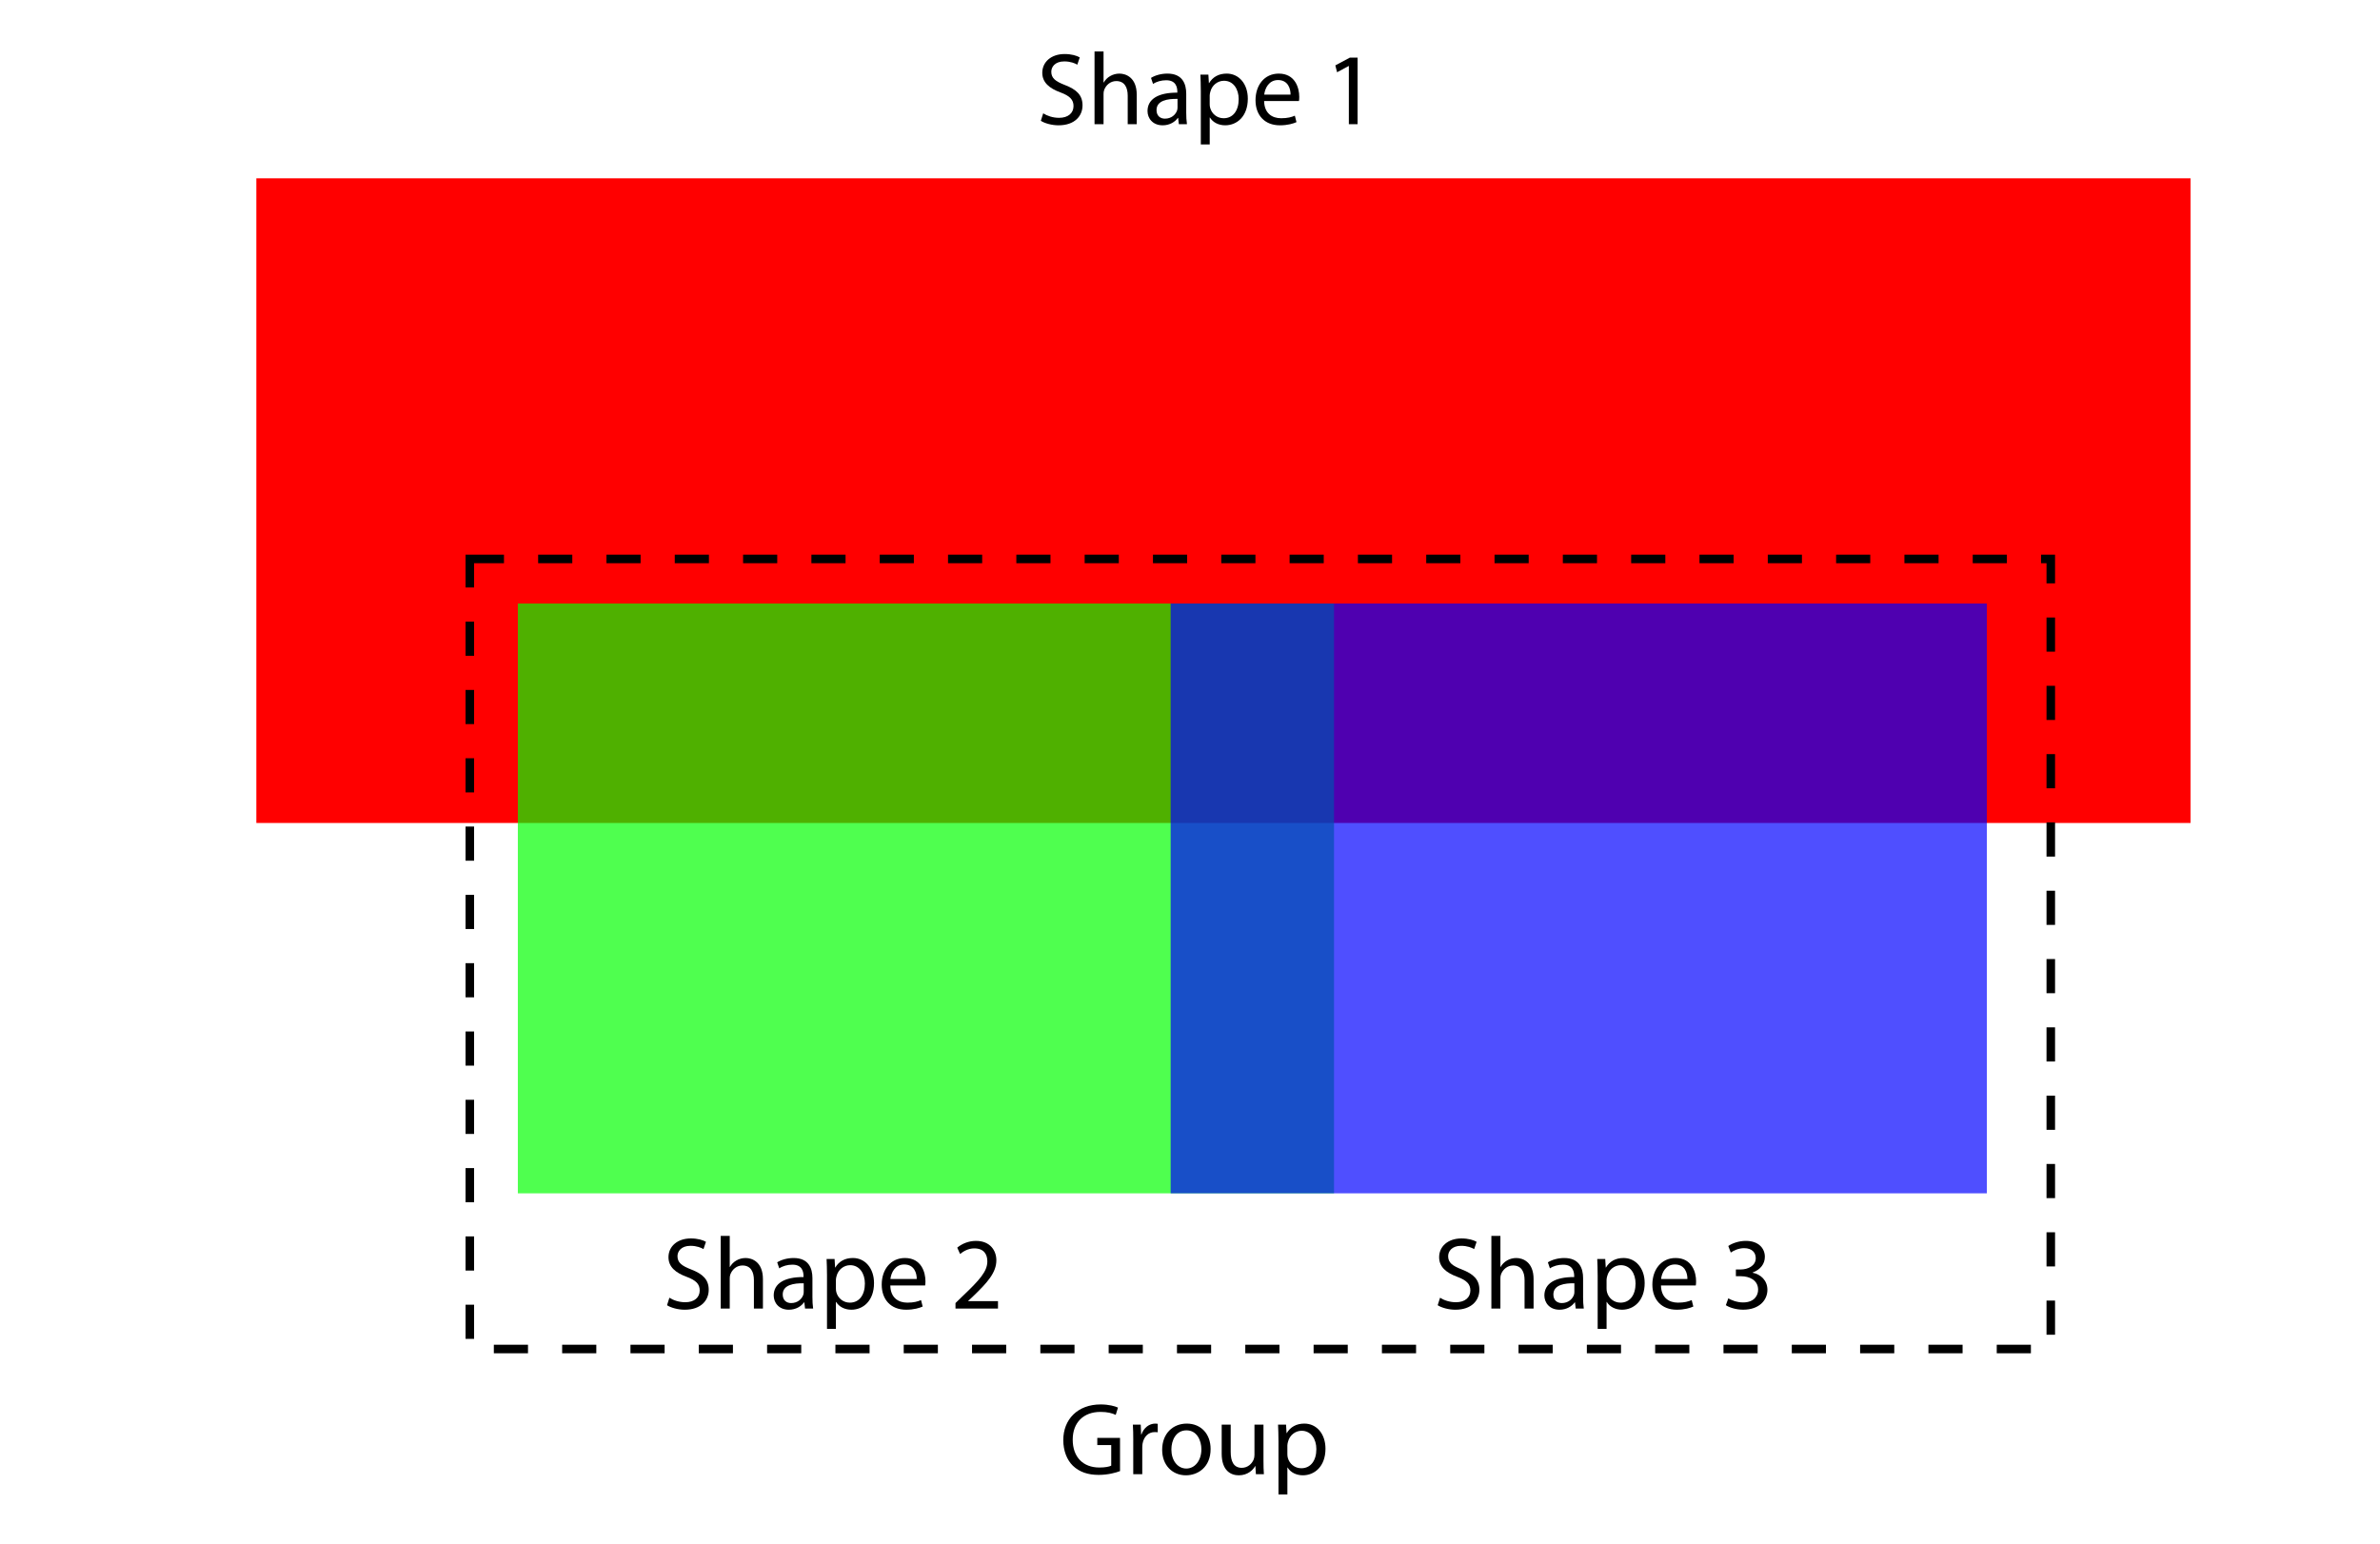
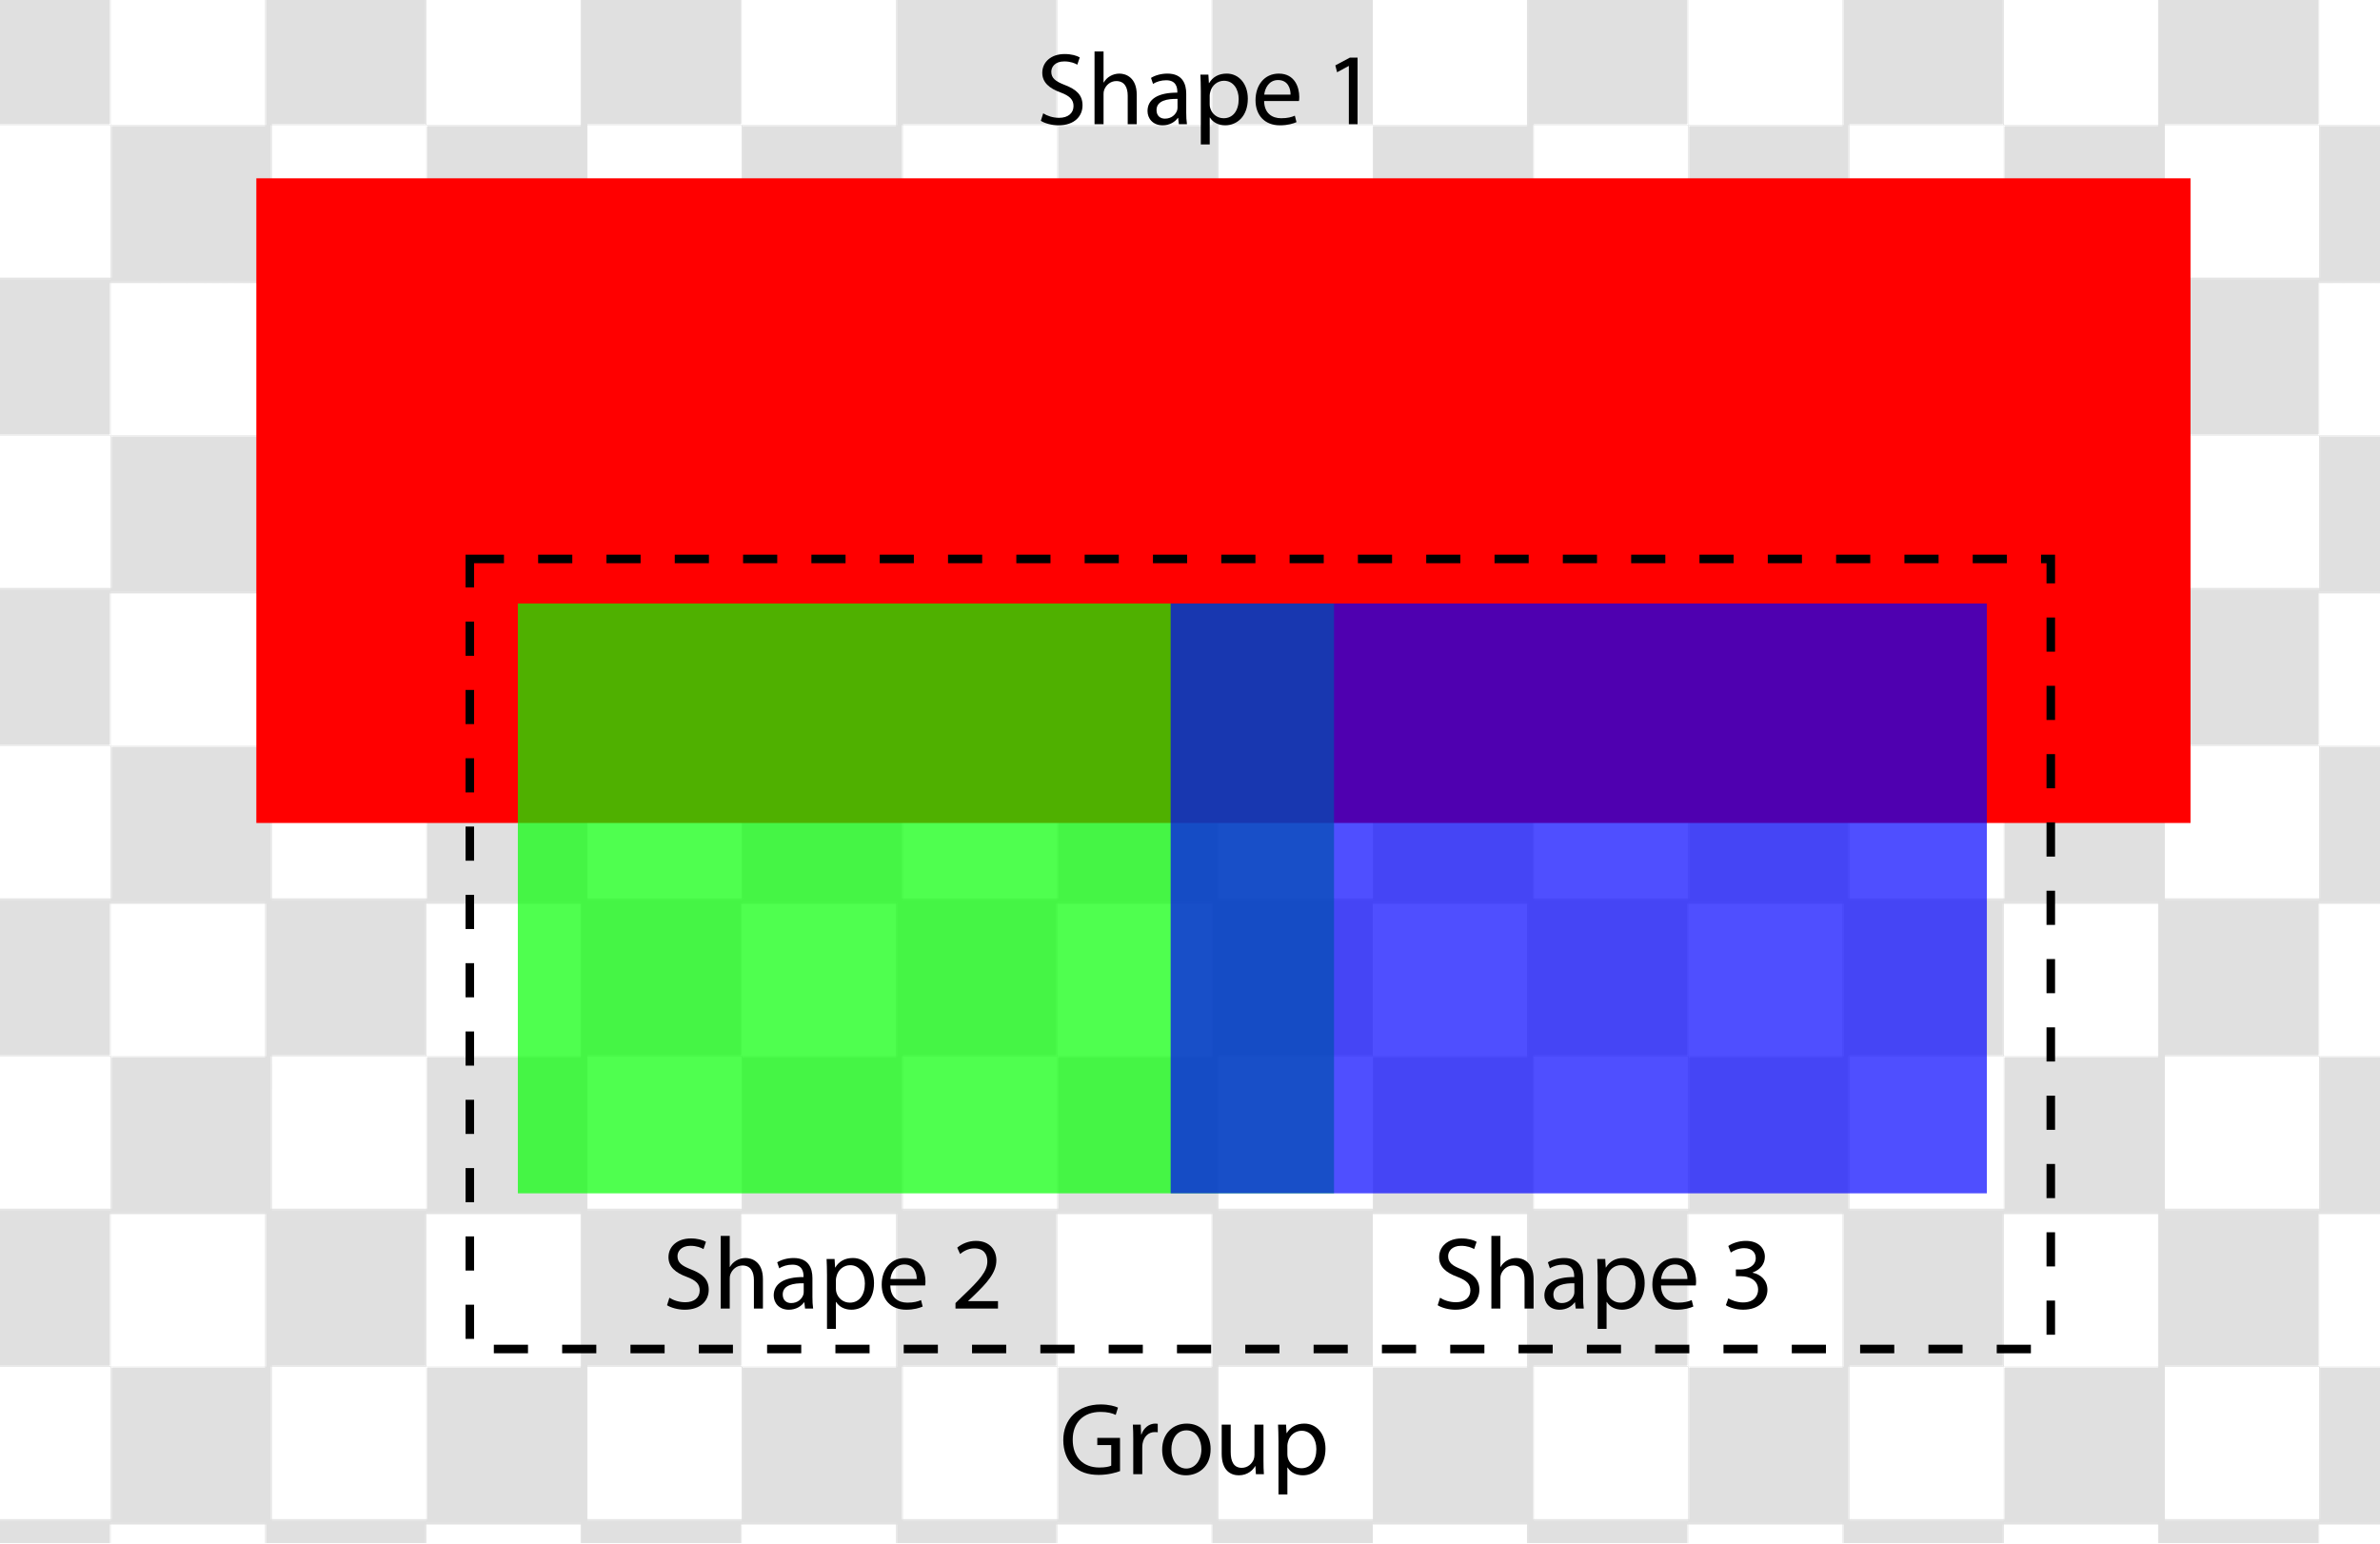
- <svg xmlns="http://www.w3.org/2000/svg" version="1.1" id="Layer_1" x="0px" y="0px" width="278.714px" height="180.723px" viewBox="0 0 278.714 180.723" enable-background="new 0 0 278.714 180.723" xml:space="preserve">
-   <rect x="30.02" y="20.883" fill="#FF0000" width="226.507" height="75.502" />
-   <g>
-     <rect x="121.386" y="6.024" fill="none" width="43.775" height="13.253" />
-     <path d="M122.166,13.272c0.467,0.3,1.139,0.528,1.859,0.528c1.067,0,1.691-0.563,1.691-1.379c0-0.743-0.432-1.187-1.523-1.595   c-1.319-0.48-2.135-1.176-2.135-2.303c0-1.259,1.043-2.195,2.614-2.195c0.815,0,1.427,0.192,1.775,0.396l-0.288,0.852   c-0.252-0.156-0.792-0.384-1.523-0.384c-1.103,0-1.523,0.66-1.523,1.211c0,0.755,0.492,1.127,1.607,1.559   c1.367,0.528,2.051,1.188,2.051,2.375c0,1.248-0.912,2.339-2.819,2.339c-0.779,0-1.631-0.24-2.063-0.528L122.166,13.272z" />
-     <path d="M128.177,6.029h1.056v3.634h0.024c0.168-0.3,0.432-0.576,0.755-0.755c0.312-0.18,0.684-0.288,1.08-0.288   c0.779,0,2.027,0.48,2.027,2.471v3.454h-1.056V11.21c0-0.936-0.348-1.715-1.343-1.715c-0.684,0-1.211,0.48-1.415,1.043   c-0.06,0.156-0.072,0.312-0.072,0.504v3.502h-1.056V6.029z" />
-     <path d="M138.915,13.153c0,0.503,0.024,0.995,0.084,1.391h-0.947l-0.084-0.731h-0.036c-0.324,0.456-0.947,0.863-1.775,0.863   c-1.175,0-1.775-0.828-1.775-1.667c0-1.403,1.247-2.171,3.49-2.159v-0.12c0-0.468-0.132-1.343-1.319-1.331   c-0.552,0-1.116,0.156-1.523,0.432l-0.24-0.708c0.479-0.3,1.187-0.504,1.919-0.504c1.775,0,2.207,1.211,2.207,2.363V13.153z    M137.896,11.582c-1.151-0.024-2.458,0.18-2.458,1.307c0,0.696,0.456,1.008,0.983,1.008c0.768,0,1.259-0.48,1.427-0.972   c0.036-0.12,0.048-0.24,0.048-0.336V11.582z" />
-     <path d="M140.622,10.634c0-0.744-0.024-1.343-0.048-1.895h0.936l0.06,0.995h0.024c0.419-0.708,1.115-1.115,2.063-1.115   c1.416,0,2.471,1.188,2.471,2.938c0,2.087-1.283,3.118-2.65,3.118c-0.768,0-1.439-0.336-1.787-0.912h-0.024v3.154h-1.043V10.634z    M141.665,12.181c0,0.156,0.012,0.3,0.048,0.432c0.192,0.732,0.828,1.235,1.583,1.235c1.116,0,1.763-0.911,1.763-2.243   c0-1.151-0.612-2.146-1.727-2.146c-0.72,0-1.403,0.503-1.595,1.295c-0.036,0.132-0.072,0.288-0.072,0.42V12.181z" />
-     <path d="M148.037,11.833c0.024,1.427,0.923,2.015,1.991,2.015c0.755,0,1.223-0.132,1.607-0.3l0.192,0.756   c-0.372,0.168-1.019,0.372-1.943,0.372c-1.787,0-2.854-1.188-2.854-2.938s1.032-3.118,2.723-3.118c1.907,0,2.399,1.655,2.399,2.723   c0,0.216-0.012,0.372-0.036,0.492H148.037z M151.131,11.078c0.012-0.66-0.276-1.703-1.463-1.703c-1.079,0-1.535,0.971-1.619,1.703   H151.131z" />
-     <path d="M157.96,7.731h-0.024l-1.355,0.732l-0.204-0.804l1.703-0.912h0.9v7.796h-1.02V7.731z" />
+ <svg xmlns="http://www.w3.org/2000/svg" version="1.1" x="0px" y="0px" width="278.714px" height="180.723px" viewBox="0 0 278.714 180.723" enable-background="new 0 0 278.714 180.723" xml:space="preserve">
+   <pattern x="-23.976" y="-21.695" width="36.947" height="36.35" patternUnits="userSpaceOnUse" id="New_Pattern_Swatch_2" viewBox="0 -36.35 36.947 36.35" overflow="visible">
+     <g>
+       <polygon fill="none" points="0,0 36.947,0 36.947,-36.35 0,-36.35   " />
+       <polygon fill="#E0E0E0" points="18.875,-17.875 0,-17.875 0,-36.35 18.875,-36.35   " />
+       <polygon fill="#E0E0E0" points="36.947,0 18.072,0 18.072,-18.474 36.947,-18.474   " />
+     </g>
+   </pattern>
+   <g id="Layer_2">
+     <rect fill="url(#New_Pattern_Swatch_2)" width="278.714" height="180.723" />
  </g>
-   <rect x="60.643" y="70.683" opacity="0.69" fill="#00FF00" width="95.582" height="69.077" />
-   <rect x="137.093" y="70.682" opacity="0.69" fill="#0000FF" width="95.582" height="69.077" />
-   <g>
-     <rect x="77.61" y="144.739" fill="none" width="43.775" height="13.253" />
-     <path d="M78.391,151.987c0.467,0.301,1.139,0.528,1.859,0.528c1.067,0,1.691-0.563,1.691-1.38c0-0.742-0.432-1.187-1.523-1.594   c-1.319-0.48-2.135-1.176-2.135-2.303c0-1.26,1.043-2.195,2.614-2.195c0.815,0,1.427,0.191,1.775,0.396l-0.288,0.852   c-0.252-0.155-0.792-0.384-1.523-0.384c-1.103,0-1.523,0.66-1.523,1.211c0,0.756,0.492,1.128,1.607,1.56   c1.367,0.528,2.051,1.188,2.051,2.374c0,1.248-0.912,2.34-2.819,2.34c-0.779,0-1.631-0.24-2.063-0.528L78.391,151.987z" />
-     <path d="M84.402,144.744h1.056v3.634h0.024c0.168-0.3,0.432-0.576,0.755-0.756c0.312-0.18,0.684-0.287,1.08-0.287   c0.779,0,2.027,0.479,2.027,2.471v3.453h-1.056v-3.334c0-0.936-0.348-1.715-1.343-1.715c-0.684,0-1.211,0.48-1.415,1.043   c-0.06,0.156-0.072,0.313-0.072,0.504v3.502h-1.056V144.744z" />
-     <path d="M95.14,151.868c0,0.504,0.024,0.995,0.084,1.391h-0.947l-0.084-0.73h-0.036c-0.324,0.455-0.947,0.863-1.775,0.863   c-1.175,0-1.775-0.828-1.775-1.668c0-1.402,1.247-2.17,3.49-2.158v-0.12c0-0.468-0.132-1.343-1.319-1.331   c-0.552,0-1.116,0.156-1.523,0.432l-0.24-0.707c0.479-0.301,1.187-0.504,1.919-0.504c1.775,0,2.207,1.211,2.207,2.362V151.868z    M94.121,150.296c-1.151-0.024-2.458,0.181-2.458,1.308c0,0.695,0.456,1.008,0.983,1.008c0.768,0,1.259-0.48,1.427-0.973   c0.036-0.119,0.048-0.239,0.048-0.336V150.296z" />
-     <path d="M96.847,149.349c0-0.743-0.024-1.343-0.048-1.896h0.936l0.06,0.996h0.024c0.419-0.708,1.115-1.115,2.063-1.115   c1.416,0,2.471,1.188,2.471,2.938c0,2.088-1.283,3.119-2.65,3.119c-0.768,0-1.439-0.336-1.787-0.912H97.89v3.154h-1.043V149.349z    M97.89,150.896c0,0.155,0.012,0.3,0.048,0.432c0.192,0.731,0.828,1.235,1.583,1.235c1.116,0,1.763-0.911,1.763-2.242   c0-1.152-0.612-2.146-1.727-2.146c-0.72,0-1.403,0.503-1.595,1.295c-0.036,0.131-0.072,0.287-0.072,0.42V150.896z" />
-     <path d="M104.262,150.548c0.024,1.427,0.923,2.015,1.991,2.015c0.755,0,1.223-0.132,1.607-0.3l0.192,0.756   c-0.372,0.168-1.019,0.372-1.943,0.372c-1.787,0-2.854-1.188-2.854-2.939c0-1.75,1.032-3.117,2.723-3.117   c1.907,0,2.399,1.654,2.399,2.723c0,0.215-0.012,0.371-0.036,0.491H104.262z M107.356,149.792c0.012-0.659-0.276-1.702-1.463-1.702   c-1.079,0-1.535,0.971-1.619,1.702H107.356z" />
-     <path d="M111.894,153.258v-0.646l0.828-0.805c1.991-1.895,2.902-2.902,2.902-4.077c0-0.792-0.372-1.523-1.535-1.523   c-0.708,0-1.295,0.36-1.655,0.659l-0.336-0.743c0.528-0.444,1.307-0.792,2.195-0.792c1.679,0,2.387,1.152,2.387,2.268   c0,1.439-1.043,2.603-2.687,4.186l-0.612,0.576v0.023h3.49v0.875H111.894z" />
-   </g>
-   <g>
-     <rect x="167.86" y="144.739" fill="none" width="43.775" height="13.253" />
-     <path d="M168.64,151.987c0.467,0.301,1.139,0.528,1.859,0.528c1.067,0,1.691-0.563,1.691-1.38c0-0.742-0.432-1.187-1.523-1.594   c-1.319-0.48-2.135-1.176-2.135-2.303c0-1.26,1.043-2.195,2.614-2.195c0.815,0,1.427,0.191,1.775,0.396l-0.288,0.852   c-0.252-0.155-0.792-0.384-1.523-0.384c-1.103,0-1.523,0.66-1.523,1.211c0,0.756,0.492,1.128,1.607,1.56   c1.367,0.528,2.051,1.188,2.051,2.374c0,1.248-0.912,2.34-2.819,2.34c-0.779,0-1.631-0.24-2.063-0.528L168.64,151.987z" />
-     <path d="M174.652,144.744h1.056v3.634h0.024c0.168-0.3,0.432-0.576,0.755-0.756c0.312-0.18,0.684-0.287,1.08-0.287   c0.779,0,2.026,0.479,2.026,2.471v3.453h-1.056v-3.334c0-0.936-0.348-1.715-1.344-1.715c-0.683,0-1.21,0.48-1.415,1.043   c-0.06,0.156-0.072,0.313-0.072,0.504v3.502h-1.056V144.744z" />
-     <path d="M185.389,151.868c0,0.504,0.024,0.995,0.084,1.391h-0.947l-0.084-0.73h-0.035c-0.324,0.455-0.947,0.863-1.775,0.863   c-1.176,0-1.775-0.828-1.775-1.668c0-1.402,1.248-2.17,3.49-2.158v-0.12c0-0.468-0.132-1.343-1.318-1.331   c-0.553,0-1.116,0.156-1.523,0.432l-0.24-0.707c0.479-0.301,1.188-0.504,1.919-0.504c1.774,0,2.206,1.211,2.206,2.362V151.868z    M184.37,150.296c-1.15-0.024-2.458,0.181-2.458,1.308c0,0.695,0.456,1.008,0.983,1.008c0.768,0,1.26-0.48,1.428-0.973   c0.035-0.119,0.047-0.239,0.047-0.336V150.296z" />
-     <path d="M187.096,149.349c0-0.743-0.023-1.343-0.048-1.896h0.936l0.06,0.996h0.024c0.419-0.708,1.115-1.115,2.063-1.115   c1.415,0,2.471,1.188,2.471,2.938c0,2.088-1.283,3.119-2.65,3.119c-0.768,0-1.439-0.336-1.787-0.912h-0.024v3.154h-1.043V149.349z    M188.139,150.896c0,0.155,0.013,0.3,0.049,0.432c0.191,0.731,0.827,1.235,1.582,1.235c1.116,0,1.764-0.911,1.764-2.242   c0-1.152-0.611-2.146-1.727-2.146c-0.721,0-1.404,0.503-1.596,1.295c-0.035,0.131-0.072,0.287-0.072,0.42V150.896z" />
-     <path d="M194.512,150.548c0.023,1.427,0.923,2.015,1.99,2.015c0.756,0,1.223-0.132,1.607-0.3l0.191,0.756   c-0.371,0.168-1.02,0.372-1.943,0.372c-1.787,0-2.854-1.188-2.854-2.939c0-1.75,1.031-3.117,2.723-3.117   c1.906,0,2.398,1.654,2.398,2.723c0,0.215-0.012,0.371-0.036,0.491H194.512z M197.606,149.792c0.012-0.659-0.275-1.702-1.463-1.702   c-1.08,0-1.535,0.971-1.619,1.702H197.606z" />
-     <path d="M202.395,152.059c0.301,0.18,0.984,0.48,1.728,0.48c1.343,0,1.774-0.852,1.763-1.512c-0.012-1.092-0.995-1.559-2.015-1.559   h-0.587v-0.792h0.587c0.768,0,1.739-0.396,1.739-1.319c0-0.623-0.396-1.176-1.367-1.176c-0.623,0-1.224,0.276-1.559,0.516   l-0.289-0.768c0.42-0.299,1.212-0.6,2.051-0.6c1.535,0,2.231,0.912,2.231,1.859c0,0.816-0.491,1.5-1.439,1.848v0.023   c0.96,0.18,1.728,0.899,1.739,1.99c0,1.248-0.983,2.34-2.842,2.34c-0.876,0-1.644-0.276-2.027-0.528L202.395,152.059z" />
-   </g>
-   <rect x="55.02" y="65.462" fill="none" stroke="#000000" stroke-miterlimit="10" stroke-dasharray="4" width="185.141" height="92.53" />
-   <g>
-     <rect x="124.085" y="164.132" fill="none" width="43.775" height="13.253" />
-     <path d="M131.162,172.292c-0.468,0.181-1.403,0.444-2.495,0.444c-1.223,0-2.231-0.313-3.022-1.068   c-0.696-0.672-1.127-1.75-1.127-3.01c0-2.41,1.667-4.174,4.378-4.174c0.935,0,1.679,0.203,2.027,0.371l-0.264,0.852   c-0.432-0.203-0.971-0.348-1.787-0.348c-1.967,0-3.25,1.224-3.25,3.25c0,2.052,1.223,3.263,3.118,3.263   c0.684,0,1.151-0.096,1.392-0.216v-2.41H128.5v-0.84h2.663V172.292z" />
-     <path d="M132.713,168.659c0-0.684-0.012-1.271-0.048-1.811h0.923l0.048,1.15h0.036c0.264-0.779,0.912-1.271,1.619-1.271   c0.108,0,0.192,0.013,0.288,0.024v0.995c-0.108-0.023-0.216-0.023-0.36-0.023c-0.744,0-1.271,0.552-1.416,1.344   c-0.024,0.144-0.036,0.323-0.036,0.491v3.095h-1.056V168.659z" />
-     <path d="M141.77,169.702c0,2.146-1.499,3.082-2.89,3.082c-1.559,0-2.783-1.15-2.783-2.986c0-1.93,1.284-3.07,2.878-3.07   C140.643,166.727,141.77,167.939,141.77,169.702z M137.177,169.762c0,1.271,0.72,2.23,1.751,2.23c1.007,0,1.763-0.947,1.763-2.255   c0-0.983-0.492-2.219-1.739-2.219C137.716,167.519,137.177,168.67,137.177,169.762z" />
-     <path d="M147.962,171.057c0,0.611,0.012,1.14,0.048,1.596h-0.936l-0.06-0.947h-0.024c-0.264,0.467-0.887,1.078-1.919,1.078   c-0.911,0-2.003-0.516-2.003-2.542v-3.394h1.056v3.201c0,1.104,0.348,1.859,1.295,1.859c0.708,0,1.199-0.492,1.391-0.971   c0.06-0.145,0.096-0.336,0.096-0.541v-3.549h1.056V171.057z" />
-     <path d="M149.717,168.743c0-0.744-0.024-1.344-0.048-1.895h0.936l0.06,0.994h0.024c0.419-0.707,1.115-1.115,2.063-1.115   c1.416,0,2.471,1.188,2.471,2.939c0,2.086-1.283,3.117-2.65,3.117c-0.768,0-1.439-0.336-1.787-0.911h-0.024v3.154h-1.043V168.743z    M150.76,170.29c0,0.156,0.012,0.3,0.048,0.432c0.192,0.732,0.828,1.235,1.583,1.235c1.115,0,1.763-0.911,1.763-2.243   c0-1.15-0.611-2.146-1.727-2.146c-0.72,0-1.403,0.504-1.595,1.295c-0.036,0.133-0.072,0.289-0.072,0.42V170.29z" />
+   <g id="Layer_1">
+     <rect x="30.02" y="20.883" fill="#FF0000" width="226.507" height="75.502" />
+     <g>
+       <rect x="121.386" y="6.024" fill="none" width="43.775" height="13.253" />
+       <path d="M122.166,13.272c0.467,0.3,1.139,0.528,1.859,0.528c1.067,0,1.691-0.563,1.691-1.379c0-0.743-0.432-1.187-1.523-1.595    c-1.319-0.48-2.135-1.176-2.135-2.303c0-1.259,1.043-2.195,2.614-2.195c0.815,0,1.427,0.192,1.775,0.396l-0.288,0.852    c-0.252-0.156-0.792-0.384-1.523-0.384c-1.103,0-1.523,0.66-1.523,1.211c0,0.755,0.492,1.127,1.607,1.559    c1.367,0.528,2.051,1.188,2.051,2.375c0,1.248-0.912,2.339-2.819,2.339c-0.779,0-1.631-0.24-2.063-0.528L122.166,13.272z" />
+       <path d="M128.177,6.029h1.056v3.634h0.024c0.168-0.3,0.432-0.576,0.755-0.755c0.312-0.18,0.684-0.288,1.08-0.288    c0.779,0,2.027,0.48,2.027,2.471v3.454h-1.056V11.21c0-0.936-0.348-1.715-1.343-1.715c-0.684,0-1.211,0.48-1.415,1.043    c-0.06,0.156-0.072,0.312-0.072,0.504v3.502h-1.056V6.029z" />
+       <path d="M138.915,13.153c0,0.503,0.024,0.995,0.084,1.391h-0.947l-0.084-0.731h-0.036c-0.324,0.456-0.947,0.863-1.775,0.863    c-1.175,0-1.775-0.828-1.775-1.667c0-1.403,1.247-2.171,3.49-2.159v-0.12c0-0.468-0.132-1.343-1.319-1.331    c-0.552,0-1.116,0.156-1.523,0.432l-0.24-0.708c0.479-0.3,1.187-0.504,1.919-0.504c1.775,0,2.207,1.211,2.207,2.363V13.153z     M137.896,11.582c-1.151-0.024-2.458,0.18-2.458,1.307c0,0.696,0.456,1.008,0.983,1.008c0.768,0,1.259-0.48,1.427-0.972    c0.036-0.12,0.048-0.24,0.048-0.336V11.582z" />
+       <path d="M140.622,10.634c0-0.744-0.024-1.343-0.048-1.895h0.936l0.06,0.995h0.024c0.419-0.708,1.115-1.115,2.063-1.115    c1.416,0,2.471,1.188,2.471,2.938c0,2.087-1.283,3.118-2.65,3.118c-0.768,0-1.439-0.336-1.787-0.912h-0.024v3.154h-1.043V10.634z     M141.665,12.181c0,0.156,0.012,0.3,0.048,0.432c0.192,0.732,0.828,1.235,1.583,1.235c1.116,0,1.763-0.911,1.763-2.243    c0-1.151-0.612-2.146-1.727-2.146c-0.72,0-1.403,0.503-1.595,1.295c-0.036,0.132-0.072,0.288-0.072,0.42V12.181z" />
+       <path d="M148.037,11.833c0.024,1.427,0.923,2.015,1.991,2.015c0.755,0,1.223-0.132,1.607-0.3l0.192,0.756    c-0.372,0.168-1.019,0.372-1.943,0.372c-1.787,0-2.854-1.188-2.854-2.938s1.032-3.118,2.723-3.118    c1.907,0,2.399,1.655,2.399,2.723c0,0.216-0.012,0.372-0.036,0.492H148.037z M151.131,11.078c0.012-0.66-0.276-1.703-1.463-1.703    c-1.079,0-1.535,0.971-1.619,1.703H151.131z" />
+       <path d="M157.96,7.731h-0.024l-1.355,0.732l-0.204-0.804l1.703-0.912h0.9v7.796h-1.02V7.731z" />
+     </g>
+     <rect x="60.643" y="70.683" opacity="0.69" fill="#00FF00" width="95.582" height="69.077" />
+     <rect x="137.093" y="70.682" opacity="0.69" fill="#0000FF" width="95.582" height="69.077" />
+     <g>
+       <rect x="77.61" y="144.739" fill="none" width="43.775" height="13.253" />
+       <path d="M78.391,151.987c0.467,0.301,1.139,0.528,1.859,0.528c1.067,0,1.691-0.563,1.691-1.38c0-0.742-0.432-1.187-1.523-1.594    c-1.319-0.48-2.135-1.176-2.135-2.303c0-1.26,1.043-2.195,2.614-2.195c0.815,0,1.427,0.191,1.775,0.396l-0.288,0.852    c-0.252-0.155-0.792-0.384-1.523-0.384c-1.103,0-1.523,0.66-1.523,1.211c0,0.756,0.492,1.128,1.607,1.56    c1.367,0.528,2.051,1.188,2.051,2.374c0,1.248-0.912,2.34-2.819,2.34c-0.779,0-1.631-0.24-2.063-0.528L78.391,151.987z" />
+       <path d="M84.402,144.744h1.056v3.634h0.024c0.168-0.3,0.432-0.576,0.755-0.756c0.312-0.18,0.684-0.287,1.08-0.287    c0.779,0,2.027,0.479,2.027,2.471v3.453h-1.056v-3.334c0-0.936-0.348-1.715-1.343-1.715c-0.684,0-1.211,0.48-1.415,1.043    c-0.06,0.156-0.072,0.313-0.072,0.504v3.502h-1.056V144.744z" />
+       <path d="M95.14,151.868c0,0.504,0.024,0.995,0.084,1.391h-0.947l-0.084-0.73h-0.036c-0.324,0.455-0.947,0.863-1.775,0.863    c-1.175,0-1.775-0.828-1.775-1.668c0-1.402,1.247-2.17,3.49-2.158v-0.12c0-0.468-0.132-1.343-1.319-1.331    c-0.552,0-1.116,0.156-1.523,0.432l-0.24-0.707c0.479-0.301,1.187-0.504,1.919-0.504c1.775,0,2.207,1.211,2.207,2.362V151.868z     M94.121,150.296c-1.151-0.024-2.458,0.181-2.458,1.308c0,0.695,0.456,1.008,0.983,1.008c0.768,0,1.259-0.48,1.427-0.973    c0.036-0.119,0.048-0.239,0.048-0.336V150.296z" />
+       <path d="M96.847,149.349c0-0.743-0.024-1.343-0.048-1.896h0.936l0.06,0.996h0.024c0.419-0.708,1.115-1.115,2.063-1.115    c1.416,0,2.471,1.188,2.471,2.938c0,2.088-1.283,3.119-2.65,3.119c-0.768,0-1.439-0.336-1.787-0.912H97.89v3.154h-1.043V149.349z     M97.89,150.896c0,0.155,0.012,0.3,0.048,0.432c0.192,0.731,0.828,1.235,1.583,1.235c1.116,0,1.763-0.911,1.763-2.242    c0-1.152-0.612-2.146-1.727-2.146c-0.72,0-1.403,0.503-1.595,1.295c-0.036,0.131-0.072,0.287-0.072,0.42V150.896z" />
+       <path d="M104.262,150.548c0.024,1.427,0.923,2.015,1.991,2.015c0.755,0,1.223-0.132,1.607-0.3l0.192,0.756    c-0.372,0.168-1.019,0.372-1.943,0.372c-1.787,0-2.854-1.188-2.854-2.939c0-1.75,1.032-3.117,2.723-3.117    c1.907,0,2.399,1.654,2.399,2.723c0,0.215-0.012,0.371-0.036,0.491H104.262z M107.356,149.792    c0.012-0.659-0.276-1.702-1.463-1.702c-1.079,0-1.535,0.971-1.619,1.702H107.356z" />
+       <path d="M111.894,153.258v-0.646l0.828-0.805c1.991-1.895,2.902-2.902,2.902-4.077c0-0.792-0.372-1.523-1.535-1.523    c-0.708,0-1.295,0.36-1.655,0.659l-0.336-0.743c0.528-0.444,1.307-0.792,2.195-0.792c1.679,0,2.387,1.152,2.387,2.268    c0,1.439-1.043,2.603-2.687,4.186l-0.612,0.576v0.023h3.49v0.875H111.894z" />
+     </g>
+     <g>
+       <rect x="167.86" y="144.739" fill="none" width="43.775" height="13.253" />
+       <path d="M168.64,151.987c0.467,0.301,1.139,0.528,1.859,0.528c1.067,0,1.691-0.563,1.691-1.38c0-0.742-0.432-1.187-1.523-1.594    c-1.319-0.48-2.135-1.176-2.135-2.303c0-1.26,1.043-2.195,2.614-2.195c0.815,0,1.427,0.191,1.775,0.396l-0.288,0.852    c-0.252-0.155-0.792-0.384-1.523-0.384c-1.103,0-1.523,0.66-1.523,1.211c0,0.756,0.492,1.128,1.607,1.56    c1.367,0.528,2.051,1.188,2.051,2.374c0,1.248-0.912,2.34-2.819,2.34c-0.779,0-1.631-0.24-2.063-0.528L168.64,151.987z" />
+       <path d="M174.652,144.744h1.056v3.634h0.024c0.168-0.3,0.432-0.576,0.755-0.756c0.312-0.18,0.684-0.287,1.08-0.287    c0.779,0,2.026,0.479,2.026,2.471v3.453h-1.056v-3.334c0-0.936-0.348-1.715-1.344-1.715c-0.683,0-1.21,0.48-1.415,1.043    c-0.06,0.156-0.072,0.313-0.072,0.504v3.502h-1.056V144.744z" />
+       <path d="M185.389,151.868c0,0.504,0.024,0.995,0.084,1.391h-0.947l-0.084-0.73h-0.035c-0.324,0.455-0.947,0.863-1.775,0.863    c-1.176,0-1.775-0.828-1.775-1.668c0-1.402,1.248-2.17,3.49-2.158v-0.12c0-0.468-0.132-1.343-1.318-1.331    c-0.553,0-1.116,0.156-1.523,0.432l-0.24-0.707c0.479-0.301,1.188-0.504,1.919-0.504c1.774,0,2.206,1.211,2.206,2.362V151.868z     M184.37,150.296c-1.15-0.024-2.458,0.181-2.458,1.308c0,0.695,0.456,1.008,0.983,1.008c0.768,0,1.26-0.48,1.428-0.973    c0.035-0.119,0.047-0.239,0.047-0.336V150.296z" />
+       <path d="M187.096,149.349c0-0.743-0.023-1.343-0.048-1.896h0.936l0.06,0.996h0.024c0.419-0.708,1.115-1.115,2.063-1.115    c1.415,0,2.471,1.188,2.471,2.938c0,2.088-1.283,3.119-2.65,3.119c-0.768,0-1.439-0.336-1.787-0.912h-0.024v3.154h-1.043V149.349z     M188.139,150.896c0,0.155,0.013,0.3,0.049,0.432c0.191,0.731,0.827,1.235,1.582,1.235c1.116,0,1.764-0.911,1.764-2.242    c0-1.152-0.611-2.146-1.727-2.146c-0.721,0-1.404,0.503-1.596,1.295c-0.035,0.131-0.072,0.287-0.072,0.42V150.896z" />
+       <path d="M194.512,150.548c0.023,1.427,0.923,2.015,1.99,2.015c0.756,0,1.223-0.132,1.607-0.3l0.191,0.756    c-0.371,0.168-1.02,0.372-1.943,0.372c-1.787,0-2.854-1.188-2.854-2.939c0-1.75,1.031-3.117,2.723-3.117    c1.906,0,2.398,1.654,2.398,2.723c0,0.215-0.012,0.371-0.036,0.491H194.512z M197.606,149.792    c0.012-0.659-0.275-1.702-1.463-1.702c-1.08,0-1.535,0.971-1.619,1.702H197.606z" />
+       <path d="M202.395,152.059c0.301,0.18,0.984,0.48,1.728,0.48c1.343,0,1.774-0.852,1.763-1.512    c-0.012-1.092-0.995-1.559-2.015-1.559h-0.587v-0.792h0.587c0.768,0,1.739-0.396,1.739-1.319c0-0.623-0.396-1.176-1.367-1.176    c-0.623,0-1.224,0.276-1.559,0.516l-0.289-0.768c0.42-0.299,1.212-0.6,2.051-0.6c1.535,0,2.231,0.912,2.231,1.859    c0,0.816-0.491,1.5-1.439,1.848v0.023c0.96,0.18,1.728,0.899,1.739,1.99c0,1.248-0.983,2.34-2.842,2.34    c-0.876,0-1.644-0.276-2.027-0.528L202.395,152.059z" />
+     </g>
+     <rect x="55.02" y="65.462" fill="none" stroke="#000000" stroke-miterlimit="10" stroke-dasharray="4" width="185.141" height="92.53" />
+     <g>
+       <rect x="124.085" y="164.132" fill="none" width="43.775" height="13.253" />
+       <path d="M131.162,172.292c-0.468,0.181-1.403,0.444-2.495,0.444c-1.223,0-2.231-0.313-3.022-1.068    c-0.696-0.672-1.127-1.75-1.127-3.01c0-2.41,1.667-4.174,4.378-4.174c0.935,0,1.679,0.203,2.027,0.371l-0.264,0.852    c-0.432-0.203-0.971-0.348-1.787-0.348c-1.967,0-3.25,1.224-3.25,3.25c0,2.052,1.223,3.263,3.118,3.263    c0.684,0,1.151-0.096,1.392-0.216v-2.41H128.5v-0.84h2.663V172.292z" />
+       <path d="M132.713,168.659c0-0.684-0.012-1.271-0.048-1.811h0.923l0.048,1.15h0.036c0.264-0.779,0.912-1.271,1.619-1.271    c0.108,0,0.192,0.013,0.288,0.024v0.995c-0.108-0.023-0.216-0.023-0.36-0.023c-0.744,0-1.271,0.552-1.416,1.344    c-0.024,0.144-0.036,0.323-0.036,0.491v3.095h-1.056V168.659z" />
+       <path d="M141.77,169.702c0,2.146-1.499,3.082-2.89,3.082c-1.559,0-2.783-1.15-2.783-2.986c0-1.93,1.284-3.07,2.878-3.07    C140.643,166.727,141.77,167.939,141.77,169.702z M137.177,169.762c0,1.271,0.72,2.23,1.751,2.23c1.007,0,1.763-0.947,1.763-2.255    c0-0.983-0.492-2.219-1.739-2.219C137.716,167.519,137.177,168.67,137.177,169.762z" />
+       <path d="M147.962,171.057c0,0.611,0.012,1.14,0.048,1.596h-0.936l-0.06-0.947h-0.024c-0.264,0.467-0.887,1.078-1.919,1.078    c-0.911,0-2.003-0.516-2.003-2.542v-3.394h1.056v3.201c0,1.104,0.348,1.859,1.295,1.859c0.708,0,1.199-0.492,1.391-0.971    c0.06-0.145,0.096-0.336,0.096-0.541v-3.549h1.056V171.057z" />
+       <path d="M149.717,168.743c0-0.744-0.024-1.344-0.048-1.895h0.936l0.06,0.994h0.024c0.419-0.707,1.115-1.115,2.063-1.115    c1.416,0,2.471,1.188,2.471,2.939c0,2.086-1.283,3.117-2.65,3.117c-0.768,0-1.439-0.336-1.787-0.911h-0.024v3.154h-1.043V168.743z     M150.76,170.29c0,0.156,0.012,0.3,0.048,0.432c0.192,0.732,0.828,1.235,1.583,1.235c1.115,0,1.763-0.911,1.763-2.243    c0-1.15-0.611-2.146-1.727-2.146c-0.72,0-1.403,0.504-1.595,1.295c-0.036,0.133-0.072,0.289-0.072,0.42V170.29z" />
+     </g>
  </g>
</svg>
